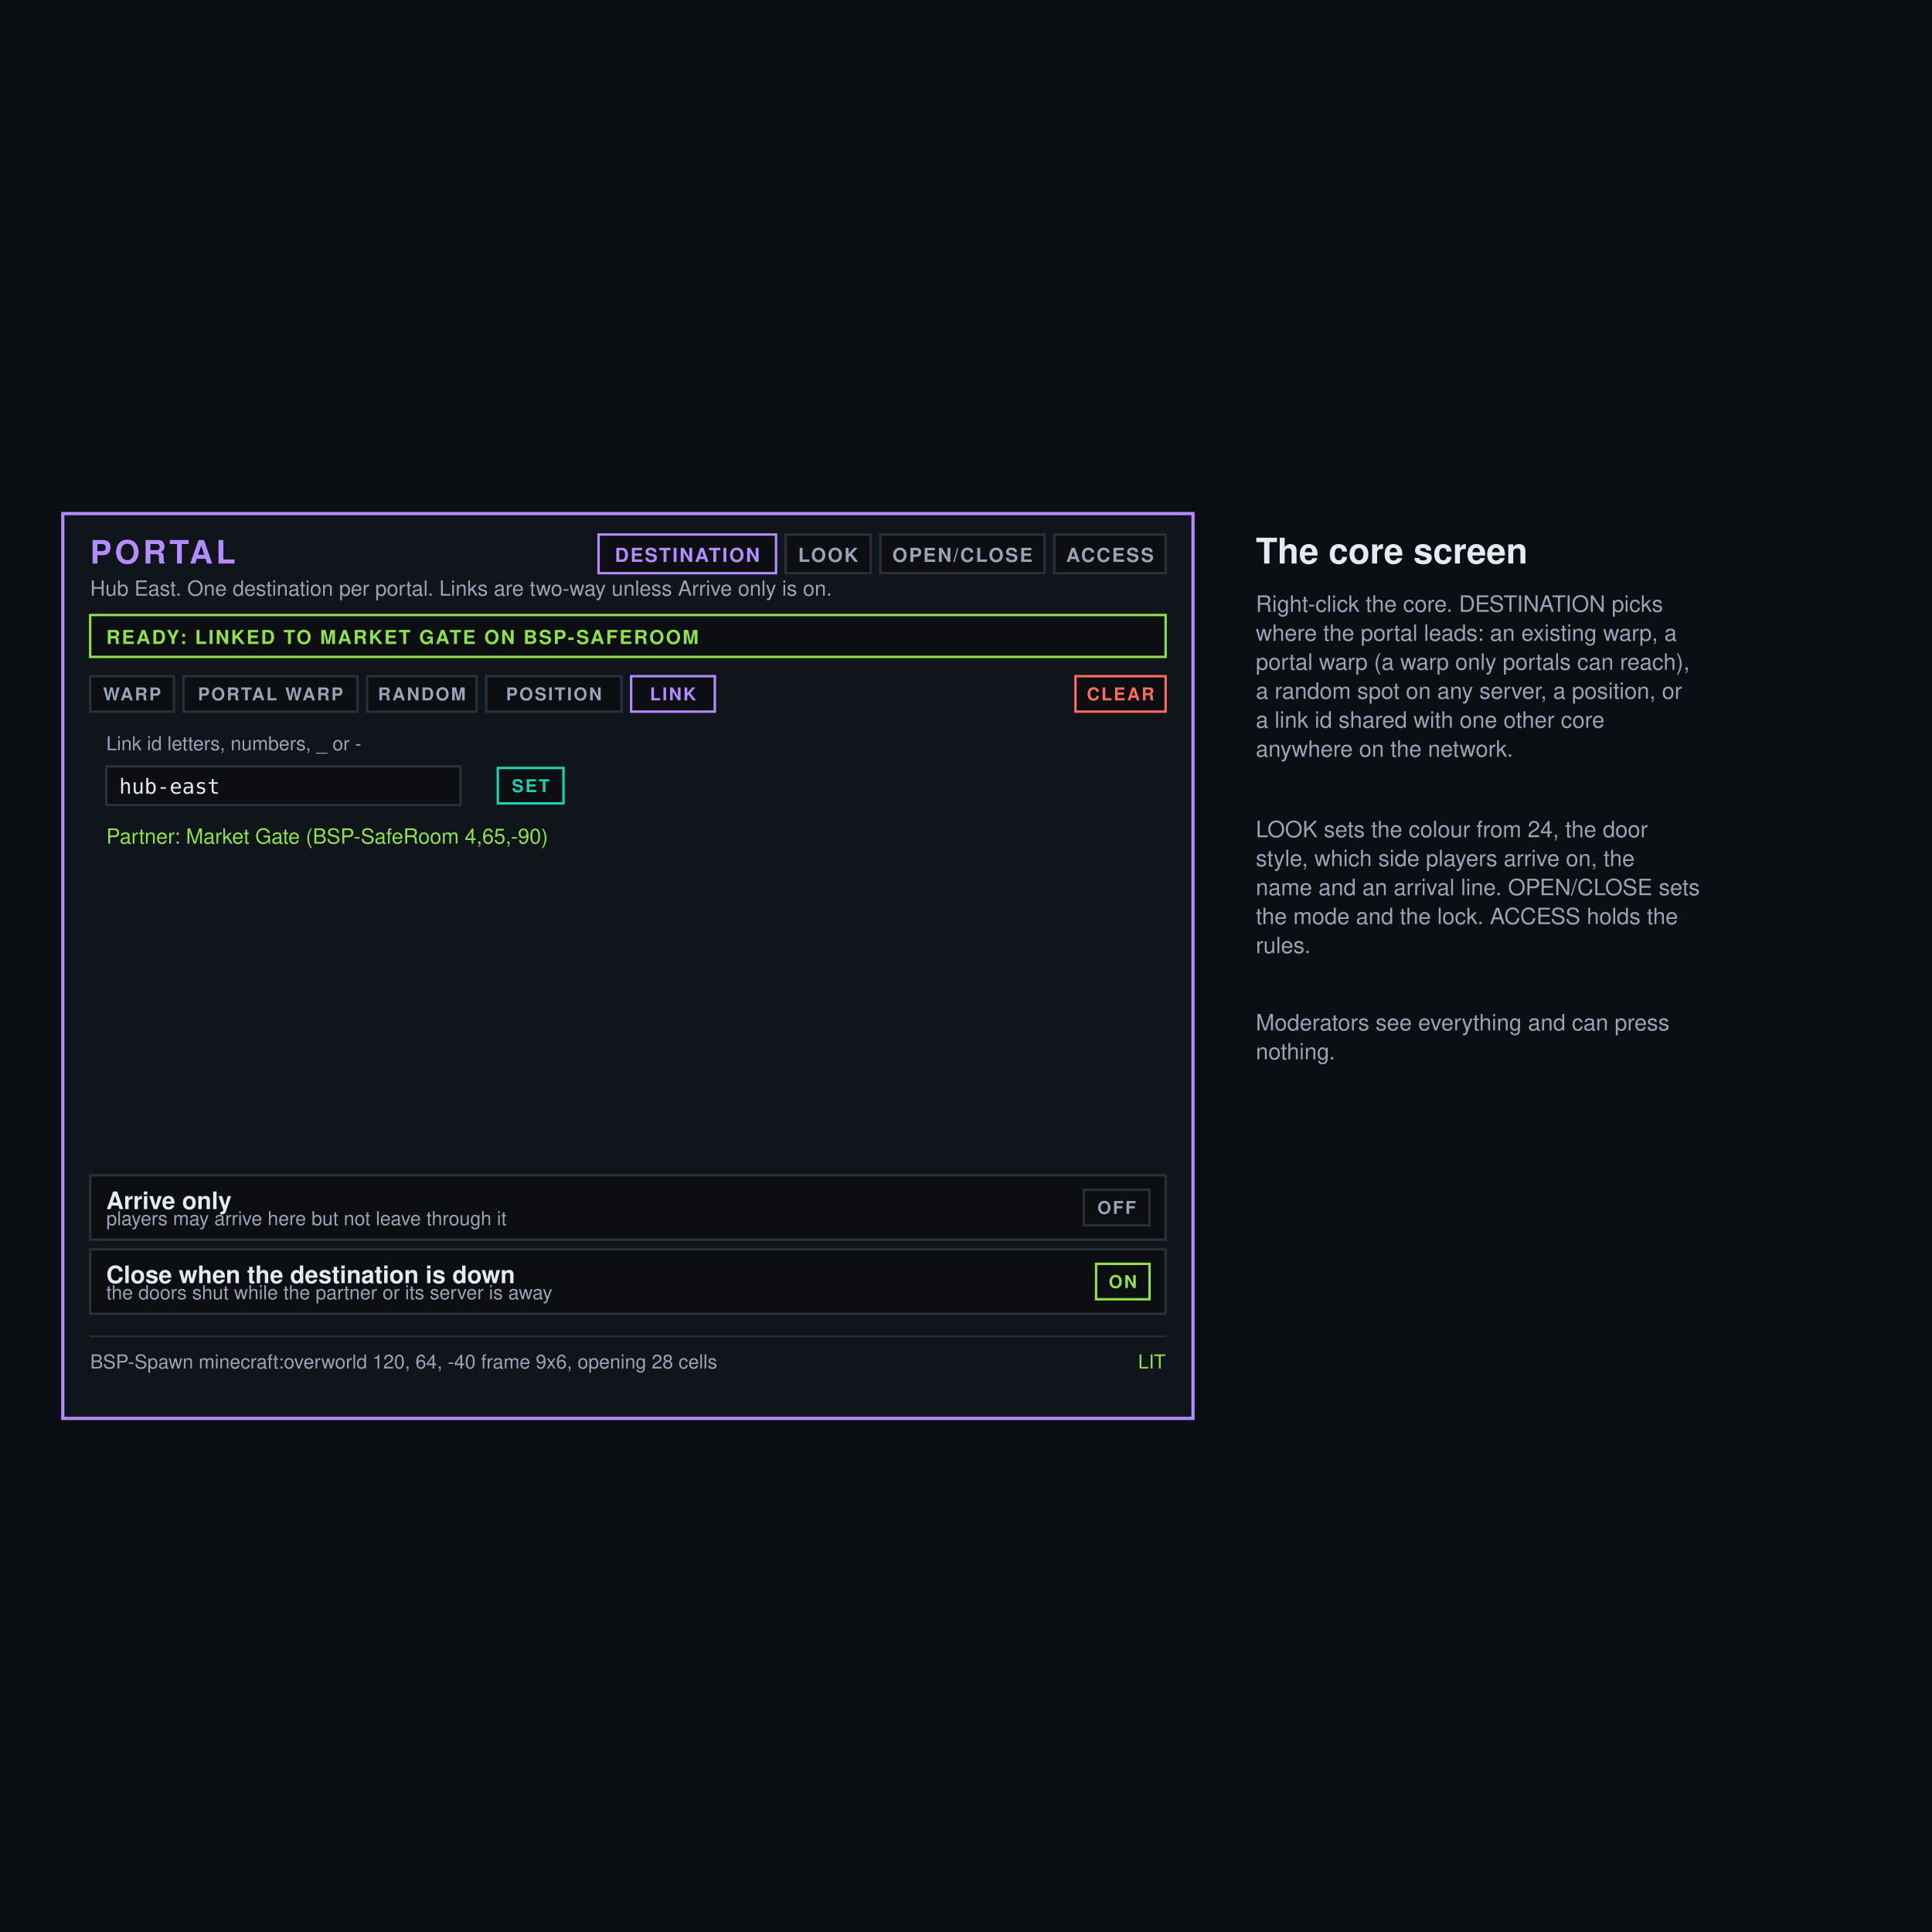
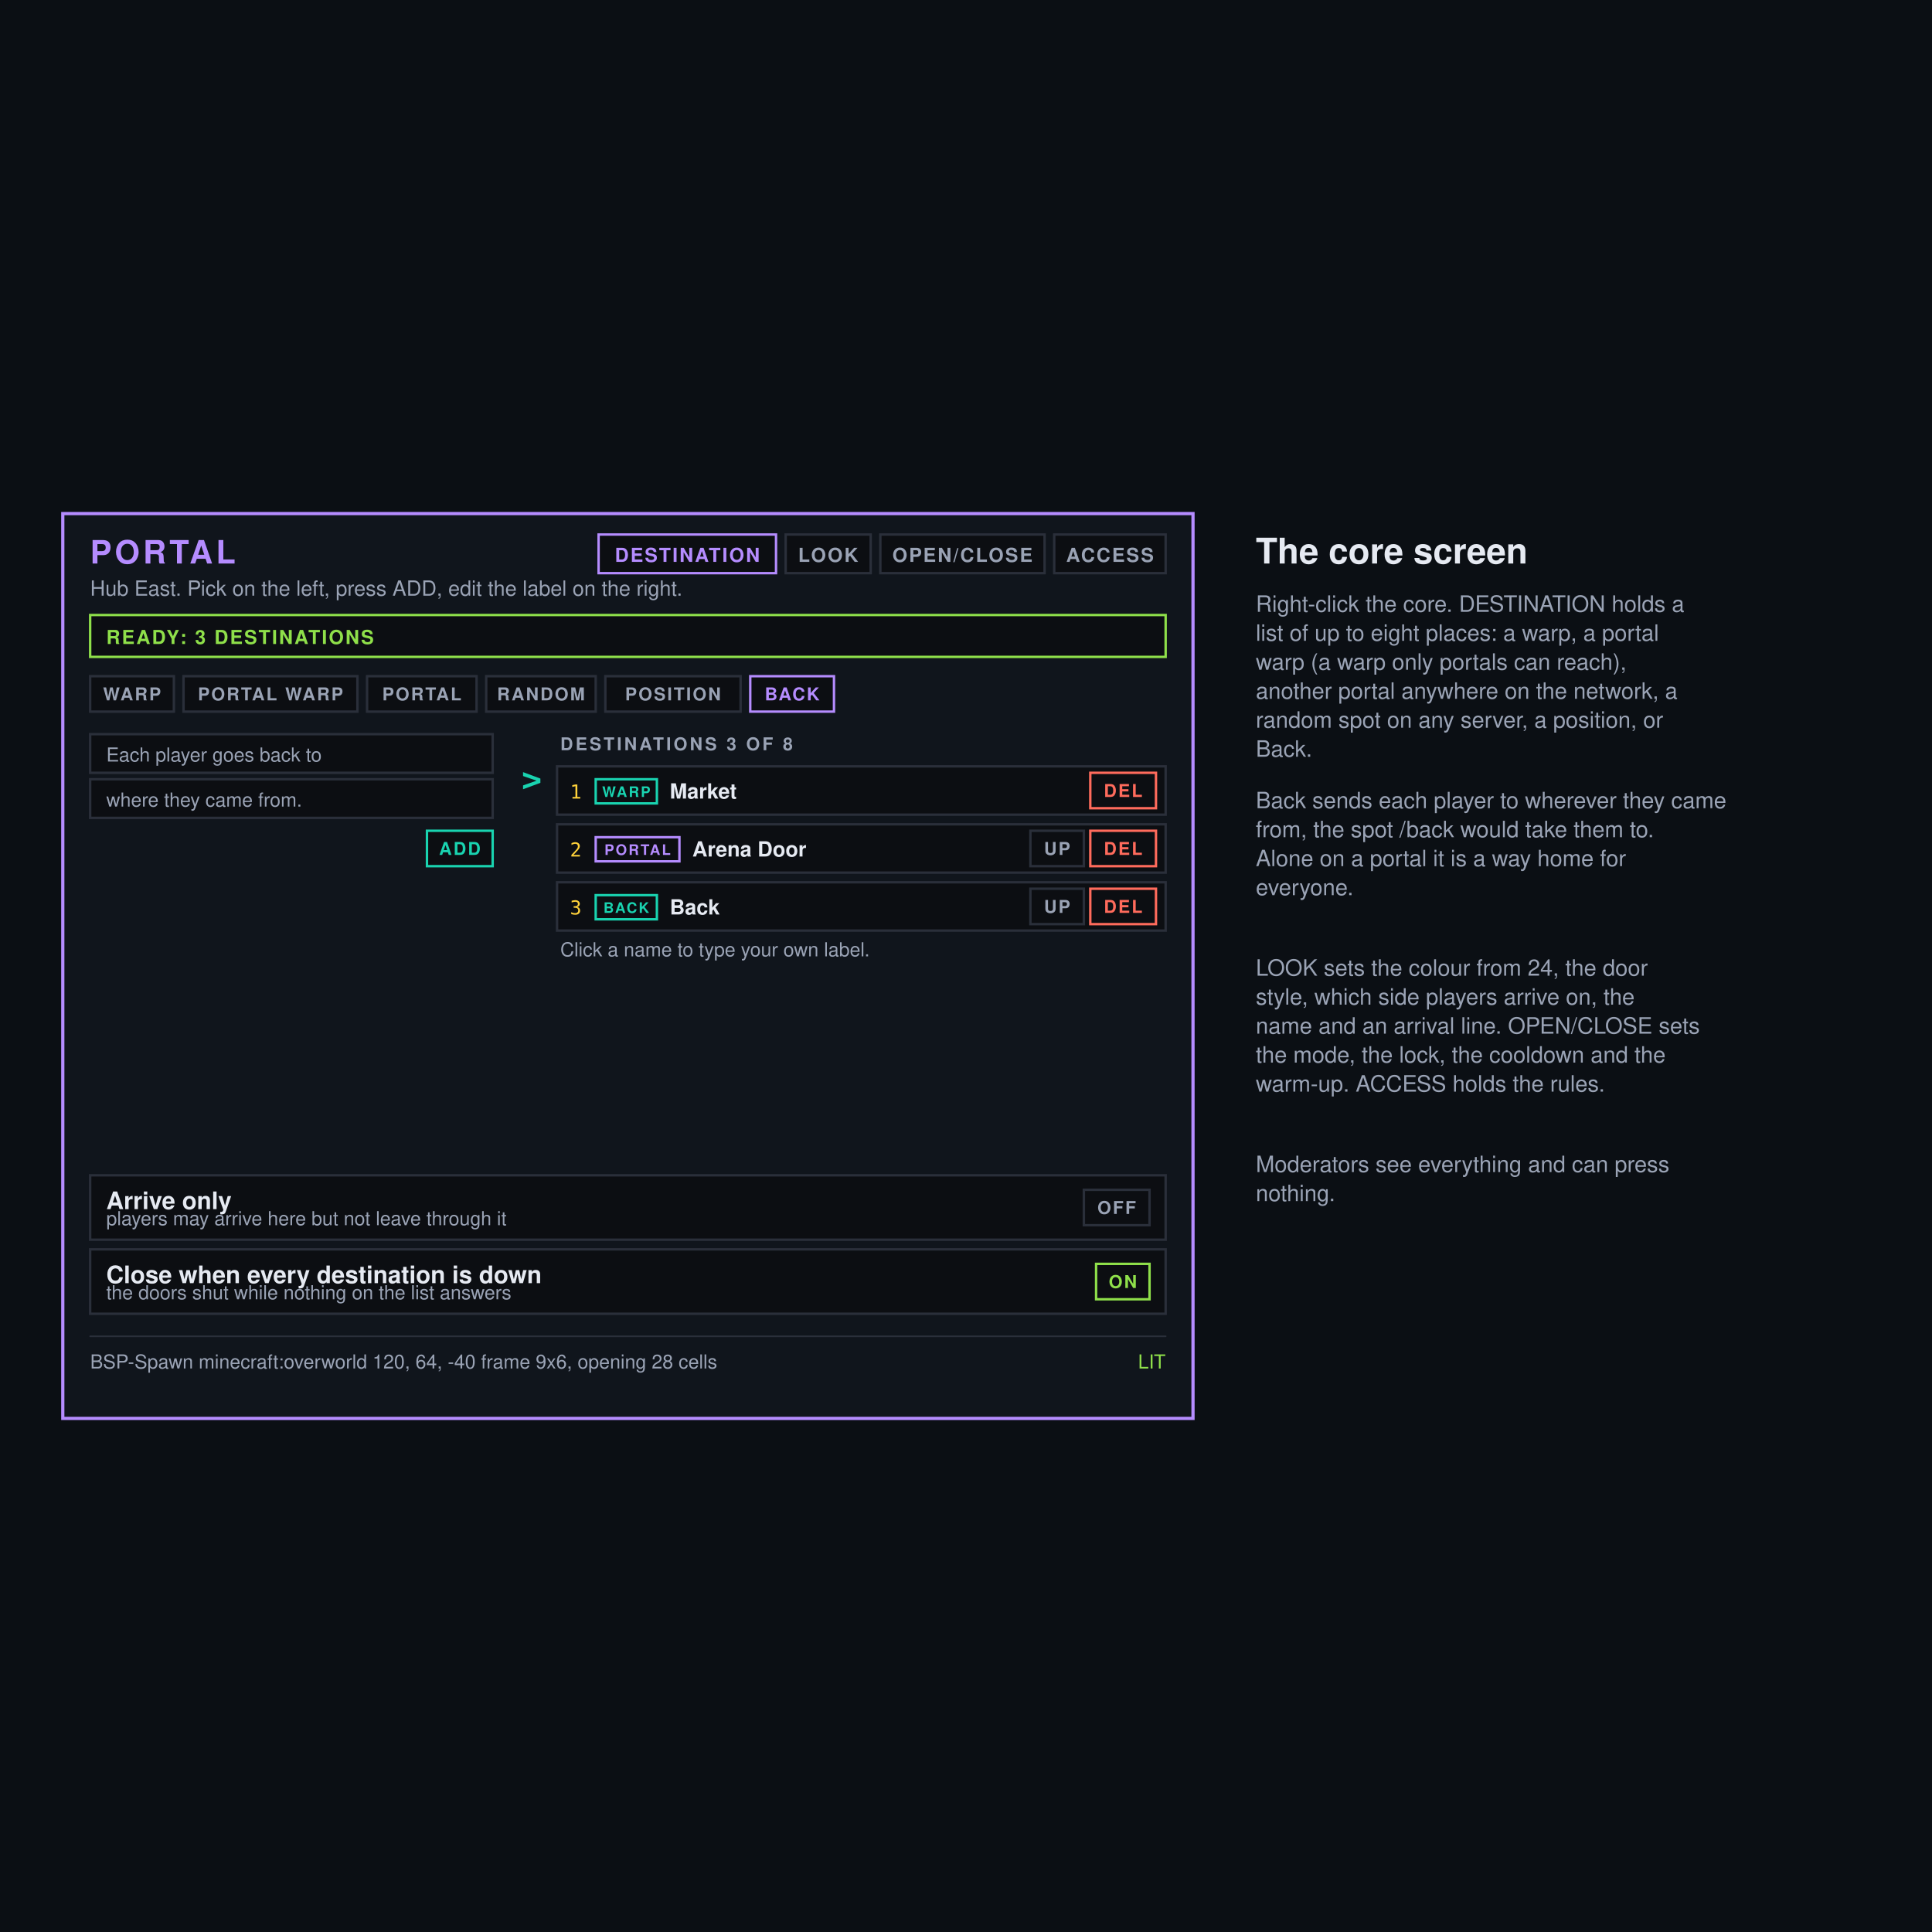
<svg xmlns="http://www.w3.org/2000/svg" width="1200" height="1200" viewBox="0 0 1200 1200">
  <rect width="1200" height="1200" fill="#0B0F14" />
  <g transform="translate(0, 280)">
    <rect width="1200" height="640" fill="#0B0F14" />
    <rect x="38" y="38" width="704" height="564" rx="0" fill="#B58CFF" opacity="1" />
    <rect x="40" y="40" width="700" height="560" rx="0" fill="#10151C" opacity="1" />
    <text x="56" y="70" font-family="Helvetica Neue, Helvetica, Arial, sans-serif" font-size="20" font-weight="bold" fill="#B58CFF" text-anchor="start" letter-spacing="2">PORTAL</text>
-     <text x="56" y="90" font-family="Helvetica Neue, Helvetica, Arial, sans-serif" font-size="13" font-weight="normal" fill="#9AA3B5" text-anchor="start">Hub East.  One destination per portal. Links are two-way unless Arrive only is on.</text>
+     <text x="56" y="90" font-family="Helvetica Neue, Helvetica, Arial, sans-serif" font-size="13" font-weight="normal" fill="#9AA3B5" text-anchor="start">Hub East.  Pick on the left, press ADD, edit the label on the right.</text>
    <rect x="654.8" y="52" width="69.2" height="24" rx="0" fill="#0C0E12" stroke="#2A2F3A" stroke-width="1.5" opacity="1" />
    <text x="689.4" y="69" font-family="Helvetica Neue, Helvetica, Arial, sans-serif" font-size="12" font-weight="bold" fill="#9AA3B5" text-anchor="middle" letter-spacing="1">ACCESS</text>
    <rect x="546.8" y="52" width="102.0" height="24" rx="0" fill="#0C0E12" stroke="#2A2F3A" stroke-width="1.5" opacity="1" />
    <text x="597.8" y="69" font-family="Helvetica Neue, Helvetica, Arial, sans-serif" font-size="12" font-weight="bold" fill="#9AA3B5" text-anchor="middle" letter-spacing="1">OPEN/CLOSE</text>
    <rect x="488" y="52" width="52.8" height="24" rx="0" fill="#0C0E12" stroke="#2A2F3A" stroke-width="1.5" opacity="1" />
    <text x="514.4" y="69" font-family="Helvetica Neue, Helvetica, Arial, sans-serif" font-size="12" font-weight="bold" fill="#9AA3B5" text-anchor="middle" letter-spacing="1">LOOK</text>
    <rect x="371.8" y="52" width="110.2" height="24" rx="0" fill="#0C0E12" stroke="#B58CFF" stroke-width="1.5" opacity="1" />
    <text x="426.9" y="69" font-family="Helvetica Neue, Helvetica, Arial, sans-serif" font-size="12" font-weight="bold" fill="#B58CFF" text-anchor="middle" letter-spacing="1">DESTINATION</text>
    <rect x="56" y="102" width="668" height="26" rx="0" fill="#0C0E12" stroke="#8FE04A" stroke-width="1.5" opacity="1" />
-     <text x="66" y="120" font-family="Helvetica Neue, Helvetica, Arial, sans-serif" font-size="12" font-weight="bold" fill="#8FE04A" text-anchor="start" letter-spacing="1">READY: LINKED TO MARKET GATE ON BSP-SAFEROOM</text>
+     <text x="66" y="120" font-family="Helvetica Neue, Helvetica, Arial, sans-serif" font-size="12" font-weight="bold" fill="#8FE04A" text-anchor="start" letter-spacing="1">READY: 3 DESTINATIONS</text>
    <rect x="56" y="140" width="52" height="22" rx="0" fill="#0C0E12" stroke="#2A2F3A" stroke-width="1.5" opacity="1" />
    <text x="82.0" y="155" font-family="Helvetica Neue, Helvetica, Arial, sans-serif" font-size="11" font-weight="bold" fill="#9AA3B5" text-anchor="middle" letter-spacing="1">WARP</text>
    <rect x="114" y="140" width="108" height="22" rx="0" fill="#0C0E12" stroke="#2A2F3A" stroke-width="1.5" opacity="1" />
    <text x="168.0" y="155" font-family="Helvetica Neue, Helvetica, Arial, sans-serif" font-size="11" font-weight="bold" fill="#9AA3B5" text-anchor="middle" letter-spacing="1">PORTAL WARP</text>
    <rect x="228" y="140" width="68" height="22" rx="0" fill="#0C0E12" stroke="#2A2F3A" stroke-width="1.5" opacity="1" />
-     <text x="262.0" y="155" font-family="Helvetica Neue, Helvetica, Arial, sans-serif" font-size="11" font-weight="bold" fill="#9AA3B5" text-anchor="middle" letter-spacing="1">RANDOM</text>
-     <rect x="302" y="140" width="84" height="22" rx="0" fill="#0C0E12" stroke="#2A2F3A" stroke-width="1.5" opacity="1" />
-     <text x="344.0" y="155" font-family="Helvetica Neue, Helvetica, Arial, sans-serif" font-size="11" font-weight="bold" fill="#9AA3B5" text-anchor="middle" letter-spacing="1">POSITION</text>
-     <rect x="392" y="140" width="52" height="22" rx="0" fill="#0C0E12" stroke="#B58CFF" stroke-width="1.5" opacity="1" />
-     <text x="418.0" y="155" font-family="Helvetica Neue, Helvetica, Arial, sans-serif" font-size="11" font-weight="bold" fill="#B58CFF" text-anchor="middle" letter-spacing="1">LINK</text>
-     <rect x="668.0" y="140" width="56.0" height="22" rx="0" fill="#0C0E12" stroke="#FF6B5C" stroke-width="1.5" opacity="1" />
-     <text x="696.0" y="155" font-family="Helvetica Neue, Helvetica, Arial, sans-serif" font-size="11" font-weight="bold" fill="#FF6B5C" text-anchor="middle" letter-spacing="1">CLEAR</text>
-     <text x="66" y="186" font-family="Helvetica Neue, Helvetica, Arial, sans-serif" font-size="12" font-weight="normal" fill="#9AA3B5" text-anchor="start">Link id   letters, numbers, _ or -</text>
-     <rect x="66" y="196" width="220" height="24" rx="0" fill="#0C0E12" stroke="#2A2F3A" stroke-width="1.5" opacity="1" />
-     <text x="74" y="213" font-family="Menlo, Monaco, monospace" font-size="13" font-weight="normal" fill="#E6EAF2" text-anchor="start">hub-east</text>
-     <rect x="309.2" y="197" width="40.8" height="22" rx="0" fill="#0C0E12" stroke="#19D3B0" stroke-width="1.5" opacity="1" />
-     <text x="329.6" y="212" font-family="Helvetica Neue, Helvetica, Arial, sans-serif" font-size="11" font-weight="bold" fill="#19D3B0" text-anchor="middle" letter-spacing="1">SET</text>
-     <text x="66" y="244" font-family="Helvetica Neue, Helvetica, Arial, sans-serif" font-size="13" font-weight="normal" fill="#8FE04A" text-anchor="start">Partner: Market Gate (BSP-SafeRoom 4,65,-90)</text>
+     <text x="262.0" y="155" font-family="Helvetica Neue, Helvetica, Arial, sans-serif" font-size="11" font-weight="bold" fill="#9AA3B5" text-anchor="middle" letter-spacing="1">PORTAL</text>
+     <rect x="302" y="140" width="68" height="22" rx="0" fill="#0C0E12" stroke="#2A2F3A" stroke-width="1.5" opacity="1" />
+     <text x="336.0" y="155" font-family="Helvetica Neue, Helvetica, Arial, sans-serif" font-size="11" font-weight="bold" fill="#9AA3B5" text-anchor="middle" letter-spacing="1">RANDOM</text>
+     <rect x="376" y="140" width="84" height="22" rx="0" fill="#0C0E12" stroke="#2A2F3A" stroke-width="1.5" opacity="1" />
+     <text x="418.0" y="155" font-family="Helvetica Neue, Helvetica, Arial, sans-serif" font-size="11" font-weight="bold" fill="#9AA3B5" text-anchor="middle" letter-spacing="1">POSITION</text>
+     <rect x="466" y="140" width="52" height="22" rx="0" fill="#0C0E12" stroke="#B58CFF" stroke-width="1.5" opacity="1" />
+     <text x="492.0" y="155" font-family="Helvetica Neue, Helvetica, Arial, sans-serif" font-size="11" font-weight="bold" fill="#B58CFF" text-anchor="middle" letter-spacing="1">BACK</text>
+     <rect x="56" y="176" width="250" height="24" rx="0" fill="#0C0E12" stroke="#2A2F3A" stroke-width="1.5" opacity="1" />
+     <text x="66" y="193" font-family="Helvetica Neue, Helvetica, Arial, sans-serif" font-size="12" font-weight="normal" fill="#9AA3B5" text-anchor="start">Each player goes back to</text>
+     <rect x="56" y="204" width="250" height="24" rx="0" fill="#0C0E12" stroke="#2A2F3A" stroke-width="1.5" opacity="1" />
+     <text x="66" y="221" font-family="Helvetica Neue, Helvetica, Arial, sans-serif" font-size="12" font-weight="normal" fill="#9AA3B5" text-anchor="start">where they came from.</text>
+     <rect x="265.2" y="236" width="40.8" height="22" rx="0" fill="#0C0E12" stroke="#19D3B0" stroke-width="1.5" opacity="1" />
+     <text x="285.6" y="251" font-family="Helvetica Neue, Helvetica, Arial, sans-serif" font-size="11" font-weight="bold" fill="#19D3B0" text-anchor="middle" letter-spacing="1">ADD</text>
+     <text x="324" y="210" font-family="Helvetica Neue, Helvetica, Arial, sans-serif" font-size="22" font-weight="bold" fill="#19D3B0" text-anchor="start">&gt;</text>
+     <text x="348" y="186" font-family="Helvetica Neue, Helvetica, Arial, sans-serif" font-size="11" font-weight="bold" fill="#9AA3B5" text-anchor="start" letter-spacing="1.5">DESTINATIONS 3 OF 8</text>
+     <rect x="346" y="196" width="378" height="30" rx="0" fill="#0C0E12" stroke="#2A2F3A" stroke-width="1.5" opacity="1" />
+     <text x="354" y="216" font-family="Menlo, Monaco, monospace" font-size="12" font-weight="normal" fill="#FFD23A" text-anchor="start">1</text>
+     <rect x="370" y="204" width="38" height="15" rx="0" fill="#0C0E12" stroke="#19D3B0" stroke-width="1.5" opacity="1" />
+     <text x="389.0" y="215" font-family="Helvetica Neue, Helvetica, Arial, sans-serif" font-size="9" font-weight="bold" fill="#19D3B0" text-anchor="middle" letter-spacing="1">WARP</text>
+     <text x="416" y="216" font-family="Helvetica Neue, Helvetica, Arial, sans-serif" font-size="13" font-weight="bold" fill="#E6EAF2" text-anchor="start">Market</text>
+     <rect x="677.2" y="200" width="40.8" height="22" rx="0" fill="#0C0E12" stroke="#FF6B5C" stroke-width="1.5" opacity="1" />
+     <text x="697.6" y="215" font-family="Helvetica Neue, Helvetica, Arial, sans-serif" font-size="11" font-weight="bold" fill="#FF6B5C" text-anchor="middle" letter-spacing="1">DEL</text>
+     <rect x="346" y="232" width="378" height="30" rx="0" fill="#0C0E12" stroke="#2A2F3A" stroke-width="1.5" opacity="1" />
+     <text x="354" y="252" font-family="Menlo, Monaco, monospace" font-size="12" font-weight="normal" fill="#FFD23A" text-anchor="start">2</text>
+     <rect x="370" y="240" width="52" height="15" rx="0" fill="#0C0E12" stroke="#B58CFF" stroke-width="1.5" opacity="1" />
+     <text x="396.0" y="251" font-family="Helvetica Neue, Helvetica, Arial, sans-serif" font-size="9" font-weight="bold" fill="#B58CFF" text-anchor="middle" letter-spacing="1">PORTAL</text>
+     <text x="430" y="252" font-family="Helvetica Neue, Helvetica, Arial, sans-serif" font-size="13" font-weight="bold" fill="#E6EAF2" text-anchor="start">Arena Door</text>
+     <rect x="677.2" y="236" width="40.8" height="22" rx="0" fill="#0C0E12" stroke="#FF6B5C" stroke-width="1.5" opacity="1" />
+     <text x="697.6" y="251" font-family="Helvetica Neue, Helvetica, Arial, sans-serif" font-size="11" font-weight="bold" fill="#FF6B5C" text-anchor="middle" letter-spacing="1">DEL</text>
+     <rect x="640.0" y="236" width="33.2" height="22" rx="0" fill="#0C0E12" stroke="#2A2F3A" stroke-width="1.5" opacity="1" />
+     <text x="656.6" y="251" font-family="Helvetica Neue, Helvetica, Arial, sans-serif" font-size="11" font-weight="bold" fill="#9AA3B5" text-anchor="middle" letter-spacing="1">UP</text>
+     <rect x="346" y="268" width="378" height="30" rx="0" fill="#0C0E12" stroke="#2A2F3A" stroke-width="1.5" opacity="1" />
+     <text x="354" y="288" font-family="Menlo, Monaco, monospace" font-size="12" font-weight="normal" fill="#FFD23A" text-anchor="start">3</text>
+     <rect x="370" y="276" width="38" height="15" rx="0" fill="#0C0E12" stroke="#19D3B0" stroke-width="1.5" opacity="1" />
+     <text x="389.0" y="287" font-family="Helvetica Neue, Helvetica, Arial, sans-serif" font-size="9" font-weight="bold" fill="#19D3B0" text-anchor="middle" letter-spacing="1">BACK</text>
+     <text x="416" y="288" font-family="Helvetica Neue, Helvetica, Arial, sans-serif" font-size="13" font-weight="bold" fill="#E6EAF2" text-anchor="start">Back</text>
+     <rect x="677.2" y="272" width="40.8" height="22" rx="0" fill="#0C0E12" stroke="#FF6B5C" stroke-width="1.5" opacity="1" />
+     <text x="697.6" y="287" font-family="Helvetica Neue, Helvetica, Arial, sans-serif" font-size="11" font-weight="bold" fill="#FF6B5C" text-anchor="middle" letter-spacing="1">DEL</text>
+     <rect x="640.0" y="272" width="33.2" height="22" rx="0" fill="#0C0E12" stroke="#2A2F3A" stroke-width="1.5" opacity="1" />
+     <text x="656.6" y="287" font-family="Helvetica Neue, Helvetica, Arial, sans-serif" font-size="11" font-weight="bold" fill="#9AA3B5" text-anchor="middle" letter-spacing="1">UP</text>
+     <text x="348" y="314" font-family="Helvetica Neue, Helvetica, Arial, sans-serif" font-size="12" font-weight="normal" fill="#9AA3B5" text-anchor="start">Click a name to type your own label.</text>
    <rect x="56" y="450" width="668" height="40" rx="0" fill="#0C0E12" stroke="#2A2F3A" stroke-width="1.5" opacity="1" />
    <text x="66" y="471" font-family="Helvetica Neue, Helvetica, Arial, sans-serif" font-size="15" font-weight="bold" fill="#E6EAF2" text-anchor="start">Arrive only</text>
    <text x="66" y="481" font-family="Helvetica Neue, Helvetica, Arial, sans-serif" font-size="12" font-weight="normal" fill="#9AA3B5" text-anchor="start">players may arrive here but not leave through it</text>
    <rect x="673.2" y="459" width="40.8" height="22" rx="0" fill="#0C0E12" stroke="#2A2F3A" stroke-width="1.5" opacity="1" />
    <text x="693.6" y="474" font-family="Helvetica Neue, Helvetica, Arial, sans-serif" font-size="11" font-weight="bold" fill="#9AA3B5" text-anchor="middle" letter-spacing="1">OFF</text>
    <rect x="56" y="496" width="668" height="40" rx="0" fill="#0C0E12" stroke="#2A2F3A" stroke-width="1.5" opacity="1" />
-     <text x="66" y="517" font-family="Helvetica Neue, Helvetica, Arial, sans-serif" font-size="15" font-weight="bold" fill="#E6EAF2" text-anchor="start">Close when the destination is down</text>
-     <text x="66" y="527" font-family="Helvetica Neue, Helvetica, Arial, sans-serif" font-size="12" font-weight="normal" fill="#9AA3B5" text-anchor="start">the doors shut while the partner or its server is away</text>
+     <text x="66" y="517" font-family="Helvetica Neue, Helvetica, Arial, sans-serif" font-size="15" font-weight="bold" fill="#E6EAF2" text-anchor="start">Close when every destination is down</text>
+     <text x="66" y="527" font-family="Helvetica Neue, Helvetica, Arial, sans-serif" font-size="12" font-weight="normal" fill="#9AA3B5" text-anchor="start">the doors shut while nothing on the list answers</text>
    <rect x="680.8" y="505" width="33.2" height="22" rx="0" fill="#0C0E12" stroke="#8FE04A" stroke-width="1.5" opacity="1" />
    <text x="697.4" y="520" font-family="Helvetica Neue, Helvetica, Arial, sans-serif" font-size="11" font-weight="bold" fill="#8FE04A" text-anchor="middle" letter-spacing="1">ON</text>
    <line x1="56" y1="550" x2="724" y2="550" stroke="#2A2F3A" stroke-width="1" stroke-linecap="round" />
    <text x="56" y="570" font-family="Helvetica Neue, Helvetica, Arial, sans-serif" font-size="12" font-weight="normal" fill="#9AA3B5" text-anchor="start">BSP-Spawn  minecraft:overworld  120, 64, -40      frame 9x6, opening 28 cells</text>
    <text x="724" y="570" font-family="Helvetica Neue, Helvetica, Arial, sans-serif" font-size="12" font-weight="normal" fill="#8FE04A" text-anchor="end">LIT</text>
    <text x="780" y="70" font-family="Helvetica Neue, Helvetica, Arial, sans-serif" font-size="22" font-weight="bold" fill="#E6EAF2" text-anchor="start">The core screen</text>
-     <text x="780" y="100" font-family="Helvetica Neue, Helvetica, Arial, sans-serif" font-size="14" font-weight="normal" fill="#9AA3B5" text-anchor="start">Right-click the core. DESTINATION picks</text>
-     <text x="780" y="118" font-family="Helvetica Neue, Helvetica, Arial, sans-serif" font-size="14" font-weight="normal" fill="#9AA3B5" text-anchor="start">where the portal leads: an existing warp, a</text>
-     <text x="780" y="136" font-family="Helvetica Neue, Helvetica, Arial, sans-serif" font-size="14" font-weight="normal" fill="#9AA3B5" text-anchor="start">portal warp (a warp only portals can reach),</text>
-     <text x="780" y="154" font-family="Helvetica Neue, Helvetica, Arial, sans-serif" font-size="14" font-weight="normal" fill="#9AA3B5" text-anchor="start">a random spot on any server, a position, or</text>
-     <text x="780" y="172" font-family="Helvetica Neue, Helvetica, Arial, sans-serif" font-size="14" font-weight="normal" fill="#9AA3B5" text-anchor="start">a link id shared with one other core</text>
-     <text x="780" y="190" font-family="Helvetica Neue, Helvetica, Arial, sans-serif" font-size="14" font-weight="normal" fill="#9AA3B5" text-anchor="start">anywhere on the network.</text>
-     <text x="780" y="240" font-family="Helvetica Neue, Helvetica, Arial, sans-serif" font-size="14" font-weight="normal" fill="#9AA3B5" text-anchor="start">LOOK sets the colour from 24, the door</text>
-     <text x="780" y="258" font-family="Helvetica Neue, Helvetica, Arial, sans-serif" font-size="14" font-weight="normal" fill="#9AA3B5" text-anchor="start">style, which side players arrive on, the</text>
-     <text x="780" y="276" font-family="Helvetica Neue, Helvetica, Arial, sans-serif" font-size="14" font-weight="normal" fill="#9AA3B5" text-anchor="start">name and an arrival line. OPEN/CLOSE sets</text>
-     <text x="780" y="294" font-family="Helvetica Neue, Helvetica, Arial, sans-serif" font-size="14" font-weight="normal" fill="#9AA3B5" text-anchor="start">the mode and the lock. ACCESS holds the</text>
-     <text x="780" y="312" font-family="Helvetica Neue, Helvetica, Arial, sans-serif" font-size="14" font-weight="normal" fill="#9AA3B5" text-anchor="start">rules.</text>
-     <text x="780" y="360" font-family="Helvetica Neue, Helvetica, Arial, sans-serif" font-size="14" font-weight="normal" fill="#9AA3B5" text-anchor="start">Moderators see everything and can press</text>
-     <text x="780" y="378" font-family="Helvetica Neue, Helvetica, Arial, sans-serif" font-size="14" font-weight="normal" fill="#9AA3B5" text-anchor="start">nothing.</text>
+     <text x="780" y="100" font-family="Helvetica Neue, Helvetica, Arial, sans-serif" font-size="14" font-weight="normal" fill="#9AA3B5" text-anchor="start">Right-click the core. DESTINATION holds a</text>
+     <text x="780" y="118" font-family="Helvetica Neue, Helvetica, Arial, sans-serif" font-size="14" font-weight="normal" fill="#9AA3B5" text-anchor="start">list of up to eight places: a warp, a portal</text>
+     <text x="780" y="136" font-family="Helvetica Neue, Helvetica, Arial, sans-serif" font-size="14" font-weight="normal" fill="#9AA3B5" text-anchor="start">warp (a warp only portals can reach),</text>
+     <text x="780" y="154" font-family="Helvetica Neue, Helvetica, Arial, sans-serif" font-size="14" font-weight="normal" fill="#9AA3B5" text-anchor="start">another portal anywhere on the network, a</text>
+     <text x="780" y="172" font-family="Helvetica Neue, Helvetica, Arial, sans-serif" font-size="14" font-weight="normal" fill="#9AA3B5" text-anchor="start">random spot on any server, a position, or</text>
+     <text x="780" y="190" font-family="Helvetica Neue, Helvetica, Arial, sans-serif" font-size="14" font-weight="normal" fill="#9AA3B5" text-anchor="start">Back.</text>
+     <text x="780" y="222" font-family="Helvetica Neue, Helvetica, Arial, sans-serif" font-size="14" font-weight="normal" fill="#9AA3B5" text-anchor="start">Back sends each player to wherever they came</text>
+     <text x="780" y="240" font-family="Helvetica Neue, Helvetica, Arial, sans-serif" font-size="14" font-weight="normal" fill="#9AA3B5" text-anchor="start">from, the spot /back would take them to.</text>
+     <text x="780" y="258" font-family="Helvetica Neue, Helvetica, Arial, sans-serif" font-size="14" font-weight="normal" fill="#9AA3B5" text-anchor="start">Alone on a portal it is a way home for</text>
+     <text x="780" y="276" font-family="Helvetica Neue, Helvetica, Arial, sans-serif" font-size="14" font-weight="normal" fill="#9AA3B5" text-anchor="start">everyone.</text>
+     <text x="780" y="326" font-family="Helvetica Neue, Helvetica, Arial, sans-serif" font-size="14" font-weight="normal" fill="#9AA3B5" text-anchor="start">LOOK sets the colour from 24, the door</text>
+     <text x="780" y="344" font-family="Helvetica Neue, Helvetica, Arial, sans-serif" font-size="14" font-weight="normal" fill="#9AA3B5" text-anchor="start">style, which side players arrive on, the</text>
+     <text x="780" y="362" font-family="Helvetica Neue, Helvetica, Arial, sans-serif" font-size="14" font-weight="normal" fill="#9AA3B5" text-anchor="start">name and an arrival line. OPEN/CLOSE sets</text>
+     <text x="780" y="380" font-family="Helvetica Neue, Helvetica, Arial, sans-serif" font-size="14" font-weight="normal" fill="#9AA3B5" text-anchor="start">the mode, the lock, the cooldown and the</text>
+     <text x="780" y="398" font-family="Helvetica Neue, Helvetica, Arial, sans-serif" font-size="14" font-weight="normal" fill="#9AA3B5" text-anchor="start">warm-up. ACCESS holds the rules.</text>
+     <text x="780" y="448" font-family="Helvetica Neue, Helvetica, Arial, sans-serif" font-size="14" font-weight="normal" fill="#9AA3B5" text-anchor="start">Moderators see everything and can press</text>
+     <text x="780" y="466" font-family="Helvetica Neue, Helvetica, Arial, sans-serif" font-size="14" font-weight="normal" fill="#9AA3B5" text-anchor="start">nothing.</text>
  </g>
</svg>
